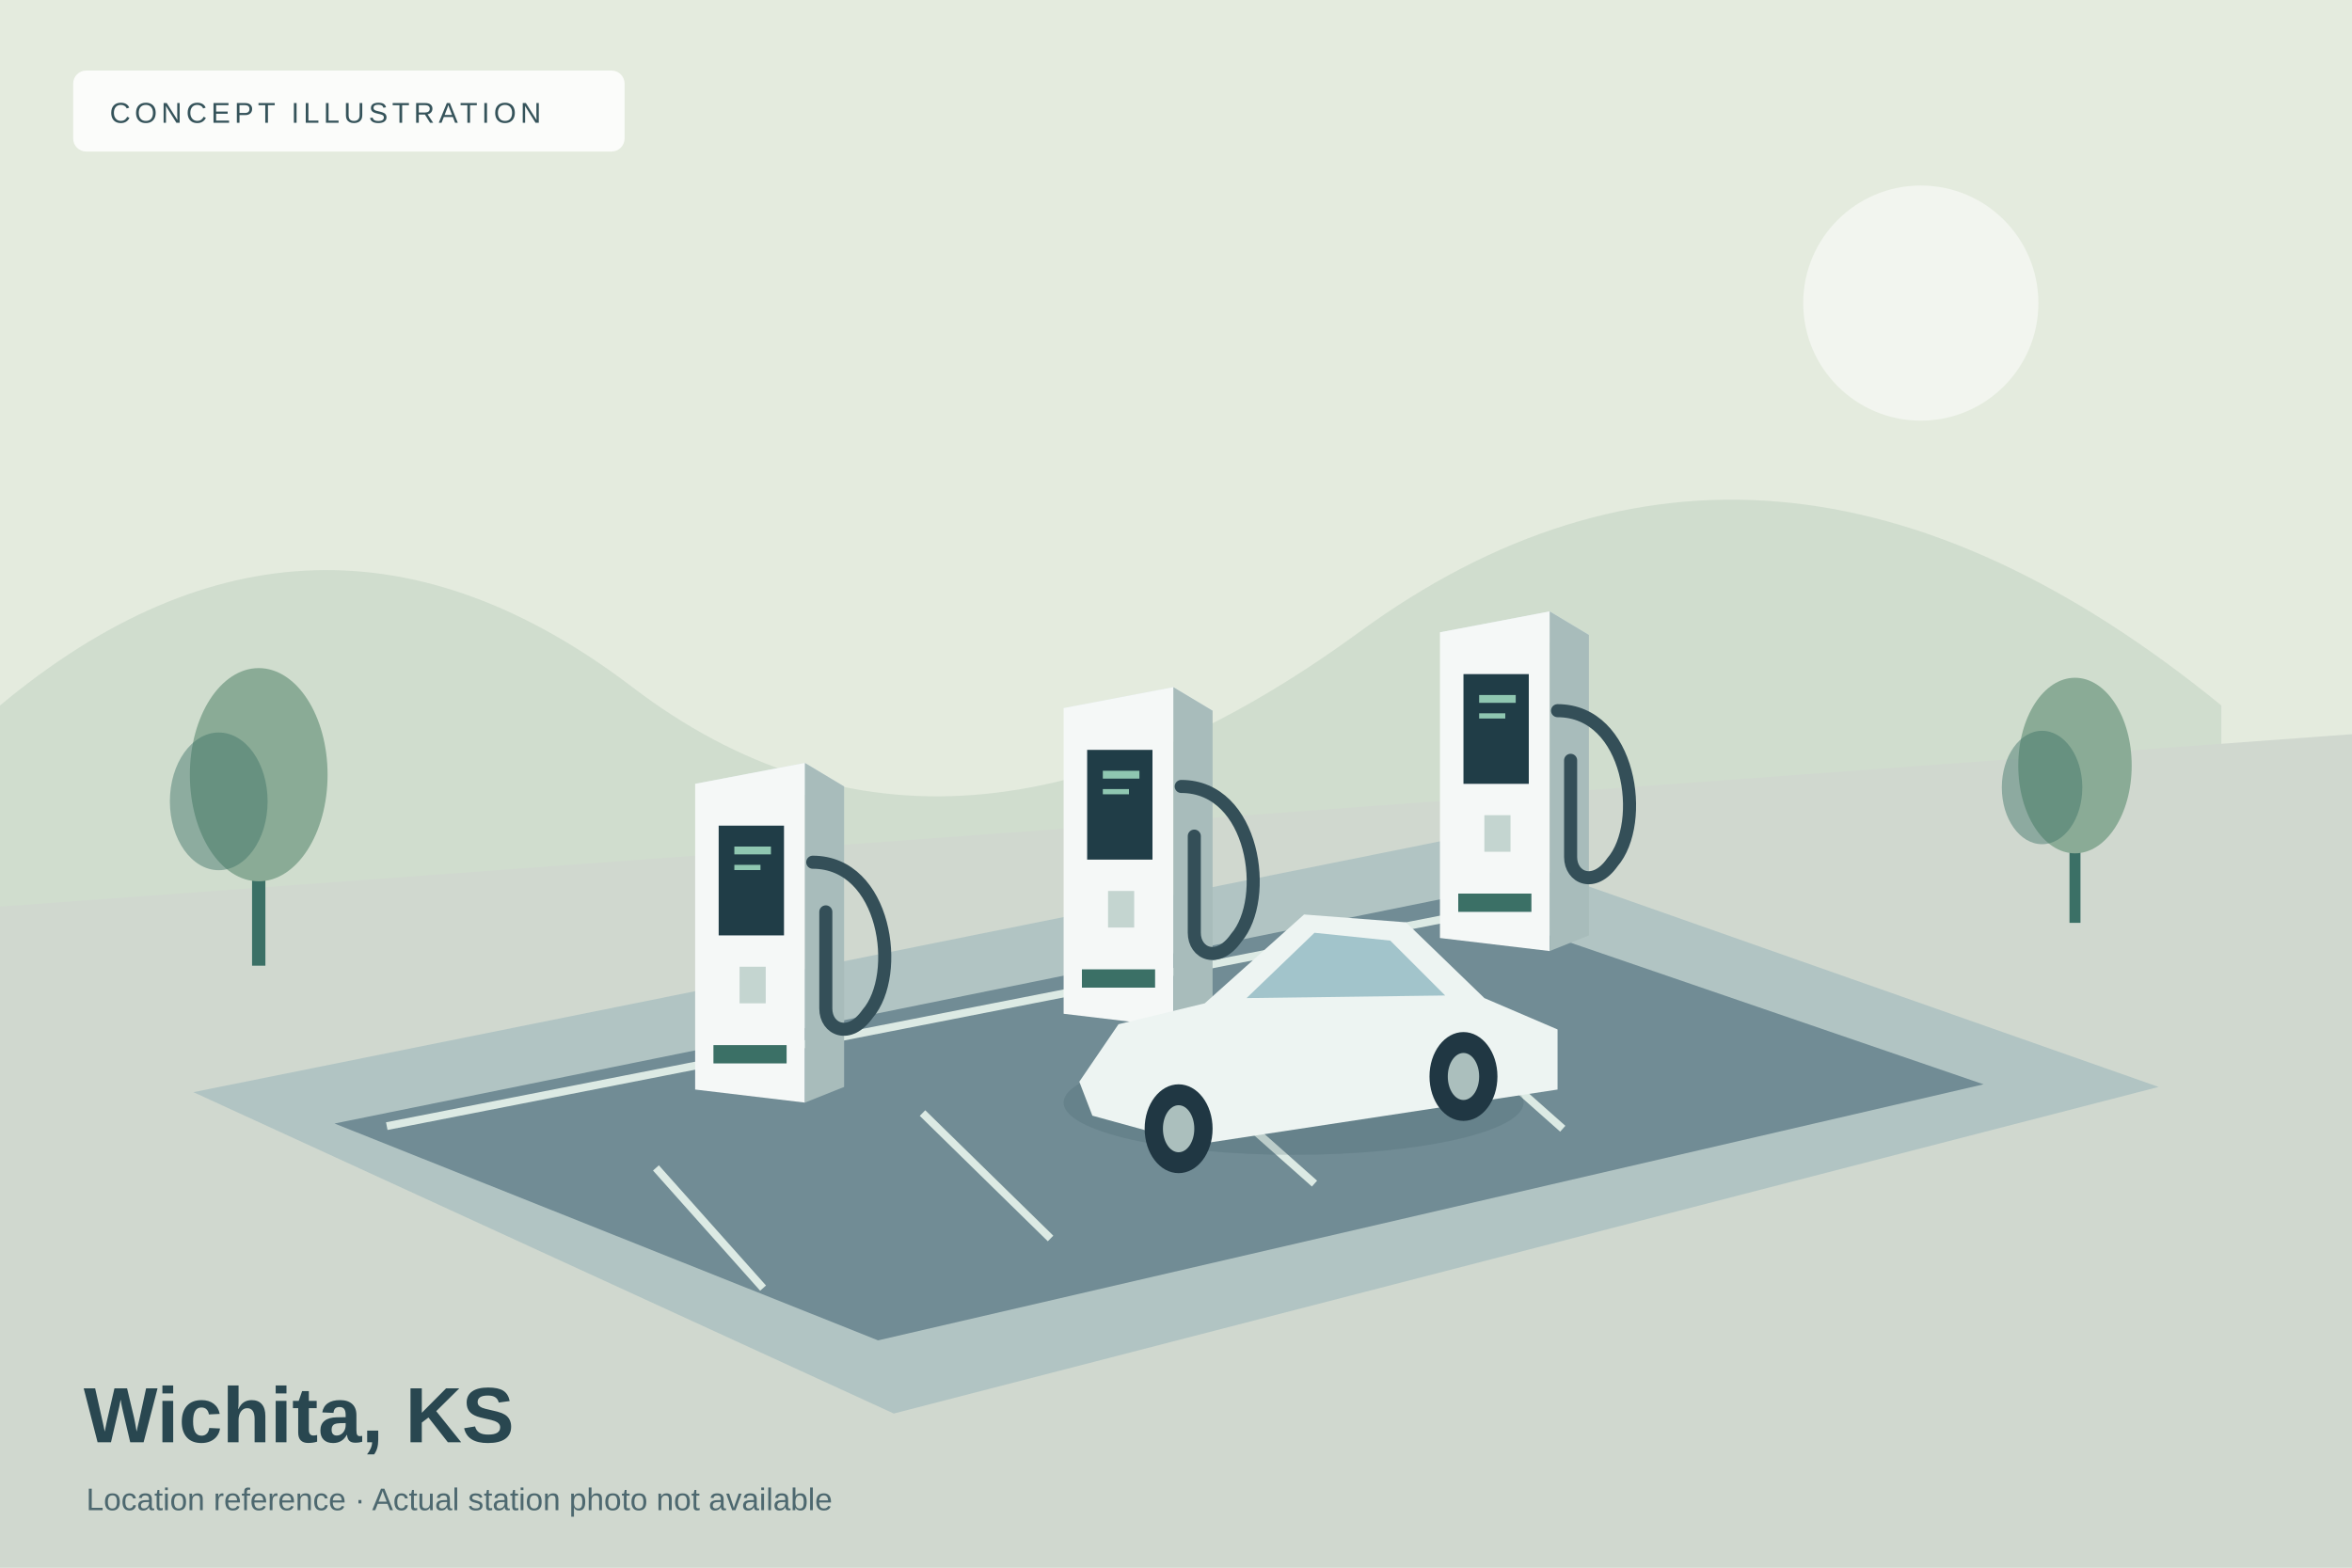
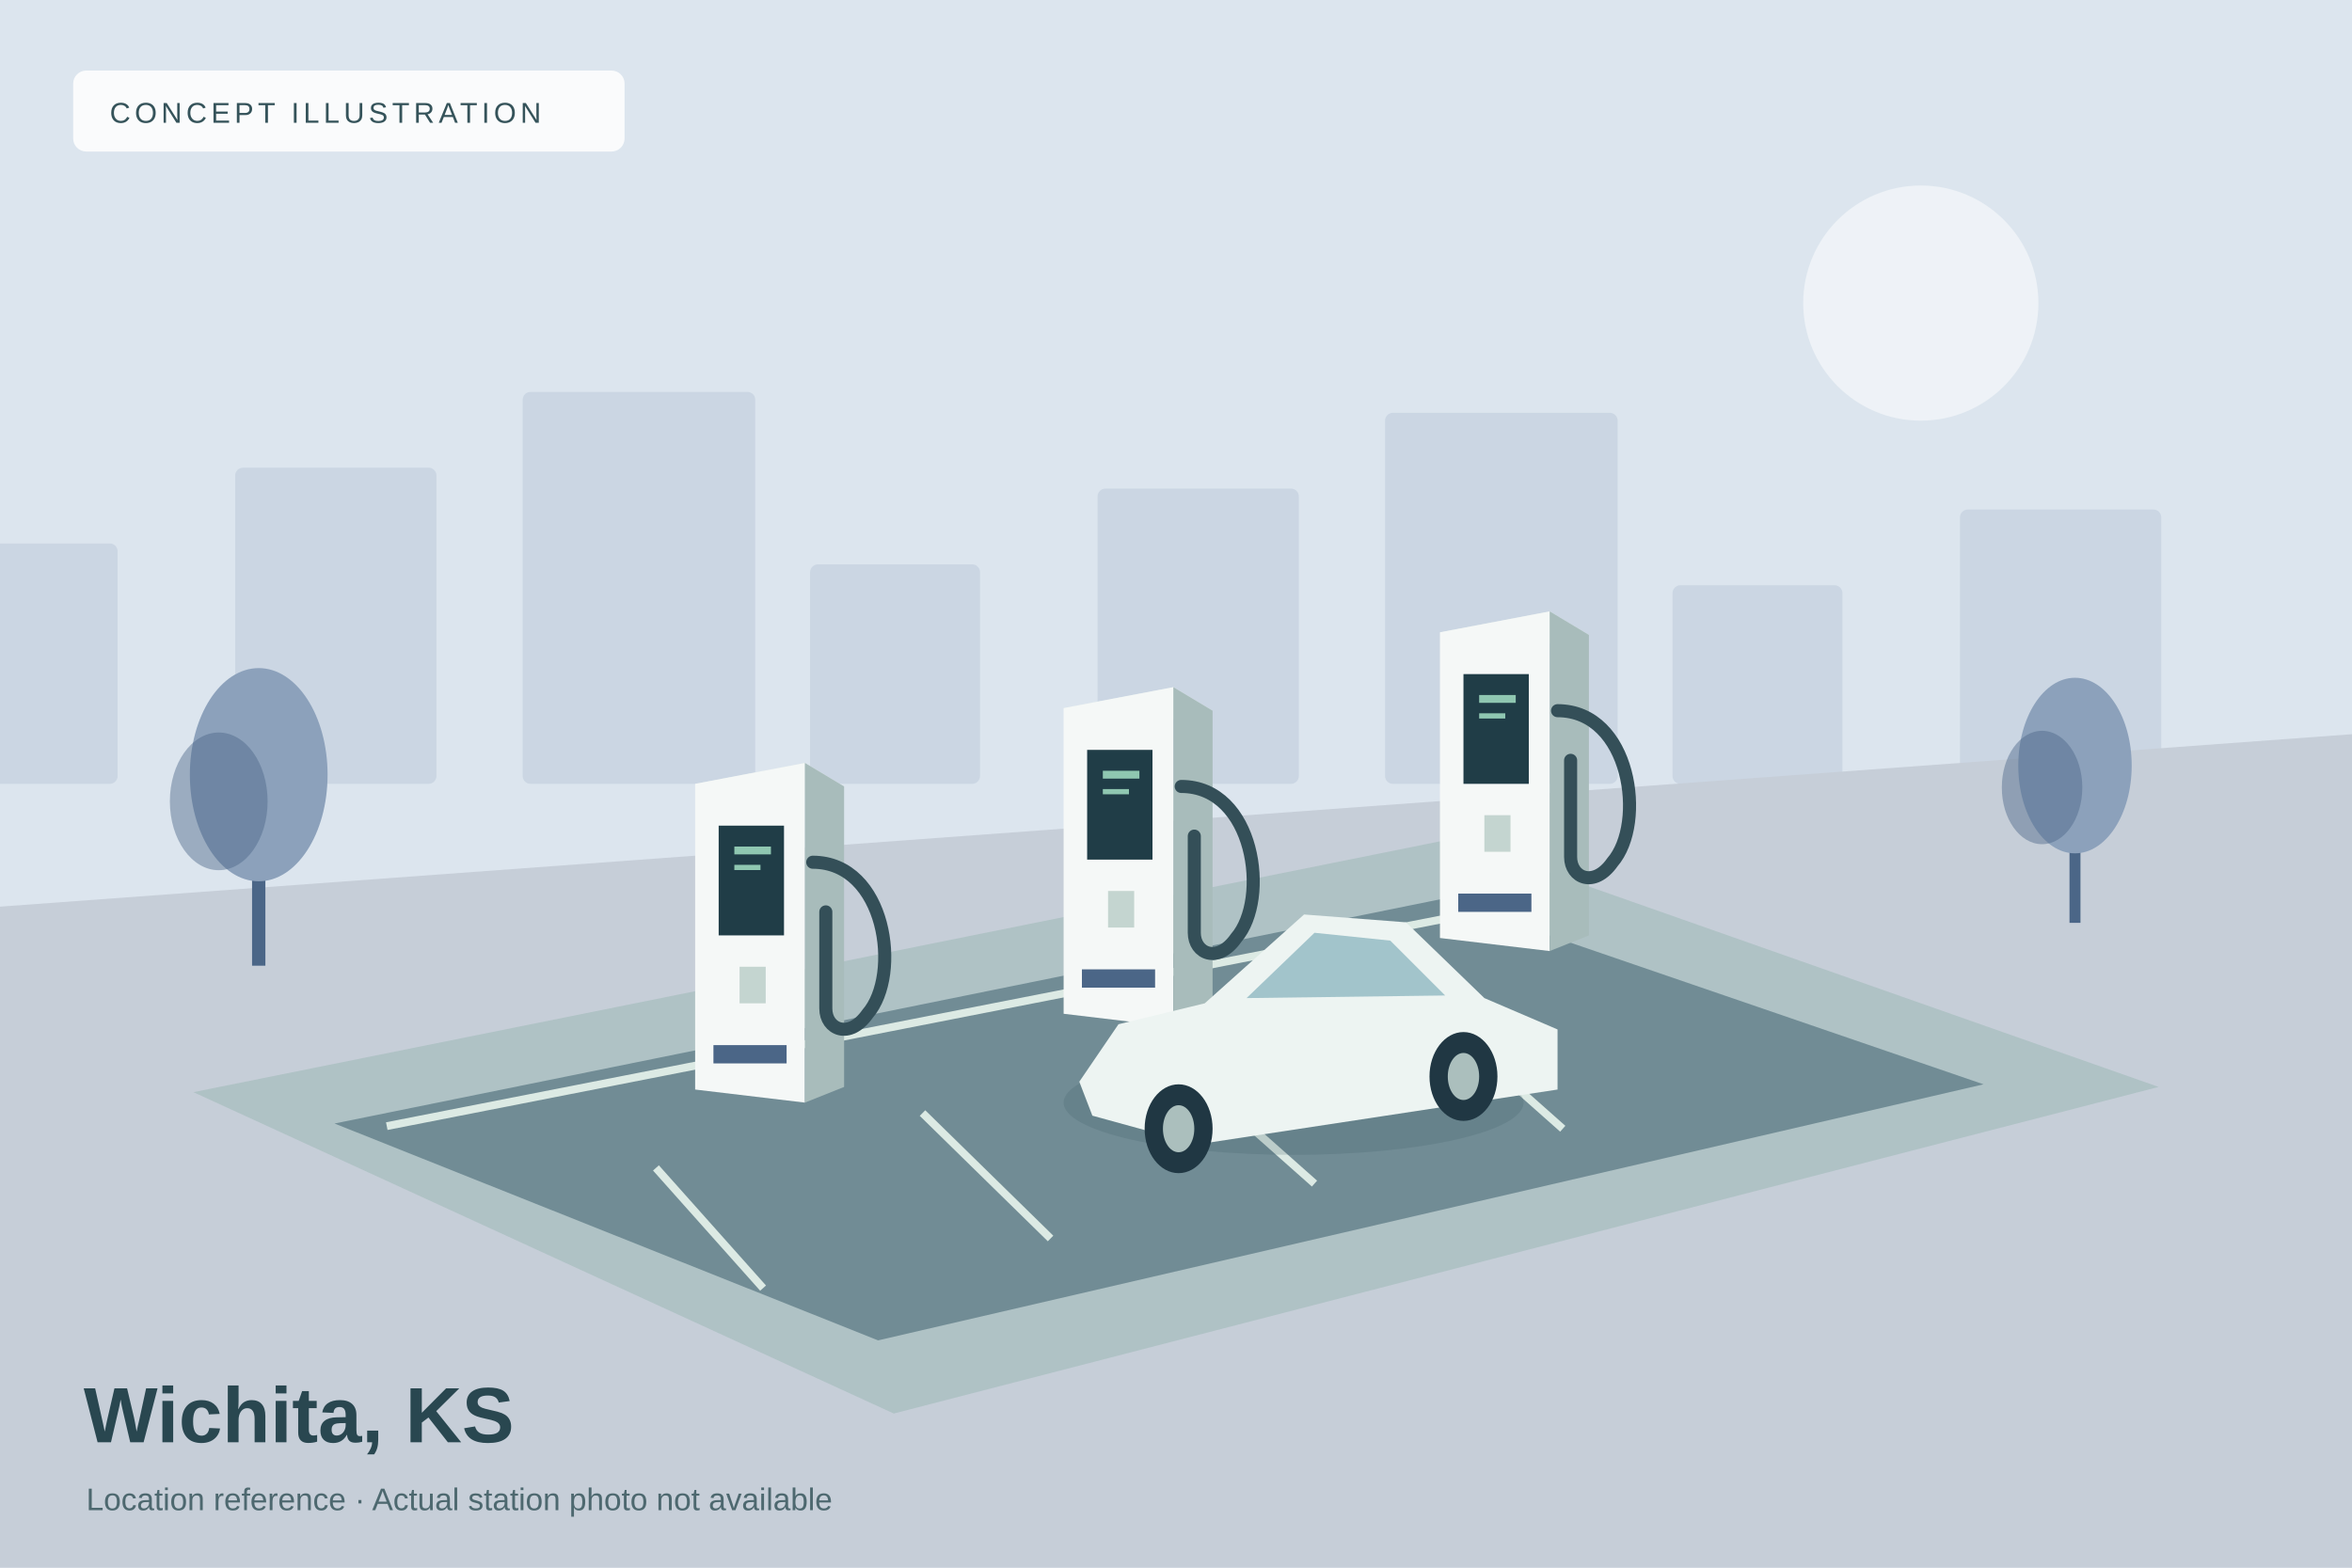
<svg xmlns="http://www.w3.org/2000/svg" viewBox="0 0 900 600" role="img" aria-label="Concept illustration for Wichita, KS; not a photograph of this location">
-   <rect width="900" height="600" fill="#e4ebde" />
+   <rect width="900" height="600" fill="#dce5ee" />
  <circle cx="735" cy="116" r="45" fill="#fff" opacity=".5" />
-   <path d="M0 270Q120 170 242 263T520 242T850 270V370H0Z" fill="#8aab96" opacity=".22" />
-   <path d="M0 347 900 281v319H0Z" fill="#d0d8cf" />
+   <rect x="-20" y="208" width="65" height="92" rx="3" fill="#8ca1bb" opacity=".22" />
+   <rect x="90" y="179" width="77" height="121" rx="3" fill="#8ca1bb" opacity=".22" />
+   <rect x="200" y="150" width="89" height="150" rx="3" fill="#8ca1bb" opacity=".22" />
+   <rect x="310" y="216" width="65" height="84" rx="3" fill="#8ca1bb" opacity=".22" />
+   <rect x="420" y="187" width="77" height="113" rx="3" fill="#8ca1bb" opacity=".22" />
+   <rect x="530" y="158" width="89" height="142" rx="3" fill="#8ca1bb" opacity=".22" />
+   <rect x="640" y="224" width="65" height="76" rx="3" fill="#8ca1bb" opacity=".22" />
+   <rect x="750" y="195" width="77" height="105" rx="3" fill="#8ca1bb" opacity=".22" />
+   <path d="M0 347 900 281v319H0Z" fill="#c6ced8" />
  <path d="m74 418 482-97 270 95-484 125Z" fill="#a9bfc0" opacity=".8" />
  <path d="m128 430 424-86 207 71-423 98z" fill="#718c95" />
  <path d="m148 431 408-80m-305 96 41 46m61-67 49 48m48-68 53 47m42-68 53 47" fill="none" stroke="#e8f4ec" stroke-width="3" opacity=".9" />
  <g transform="translate(99 305) scale(0.85)">
-     <path d="M0 0v76" stroke="#3b7066" stroke-width="6" />
-     <ellipse cx="0" cy="-10" rx="31" ry="48" fill="#8aab96" />
-     <ellipse cx="-18" cy="2" rx="22" ry="31" fill="#3b7066" opacity=".45" />
+     <path d="M0 0v76" stroke="#4b6687" stroke-width="6" />
+     <ellipse cx="0" cy="-10" rx="31" ry="48" fill="#8ca1bb" />
+     <ellipse cx="-18" cy="2" rx="22" ry="31" fill="#4b6687" opacity=".45" />
  </g>
  <g transform="translate(794 300) scale(0.7)">
-     <path d="M0 0v76" stroke="#3b7066" stroke-width="6" />
-     <ellipse cx="0" cy="-10" rx="31" ry="48" fill="#8aab96" />
-     <ellipse cx="-18" cy="2" rx="22" ry="31" fill="#3b7066" opacity=".45" />
+     <path d="M0 0v76" stroke="#4b6687" stroke-width="6" />
+     <ellipse cx="0" cy="-10" rx="31" ry="48" fill="#8ca1bb" />
+     <ellipse cx="-18" cy="2" rx="22" ry="31" fill="#4b6687" opacity=".45" />
  </g>
  <g transform="translate(266 300)">
    <path d="m0 0 42-8 15 9-42 9z" fill="#dce7e7" />
    <path d="M0 0v117l42 5V-8Z" fill="#f5f8f7" />
    <path d="m42-8 15 9v115l-15 6z" fill="#a8bcbb" />
    <path d="M9 16h25v42H9z" fill="#203d47" />
    <path d="M15 24h14v3H15zm0 7h10v2H15z" fill="#8fc7b1" />
-     <path d="M7 100h28v7H7z" fill="#3b7066" />
+     <path d="M7 100h28v7H7z" fill="#4b6687" />
    <path d="M45 30c28 0 34 43 21 58-7 10-16 6-16-2V49" fill="none" stroke="#344f58" stroke-width="5" stroke-linecap="round" />
    <path d="M17 70h10v14H17z" fill="#c4d5d0" />
  </g>
  <g transform="translate(407 271)">
    <path d="m0 0 42-8 15 9-42 9z" fill="#dce7e7" />
    <path d="M0 0v117l42 5V-8Z" fill="#f5f8f7" />
    <path d="m42-8 15 9v115l-15 6z" fill="#a8bcbb" />
    <path d="M9 16h25v42H9z" fill="#203d47" />
    <path d="M15 24h14v3H15zm0 7h10v2H15z" fill="#8fc7b1" />
-     <path d="M7 100h28v7H7z" fill="#3b7066" />
+     <path d="M7 100h28v7H7z" fill="#4b6687" />
    <path d="M45 30c28 0 34 43 21 58-7 10-16 6-16-2V49" fill="none" stroke="#344f58" stroke-width="5" stroke-linecap="round" />
    <path d="M17 70h10v14H17z" fill="#c4d5d0" />
  </g>
  <g transform="translate(551 242)">
    <path d="m0 0 42-8 15 9-42 9z" fill="#dce7e7" />
    <path d="M0 0v117l42 5V-8Z" fill="#f5f8f7" />
    <path d="m42-8 15 9v115l-15 6z" fill="#a8bcbb" />
    <path d="M9 16h25v42H9z" fill="#203d47" />
    <path d="M15 24h14v3H15zm0 7h10v2H15z" fill="#8fc7b1" />
-     <path d="M7 100h28v7H7z" fill="#3b7066" />
+     <path d="M7 100h28v7H7z" fill="#4b6687" />
    <path d="M45 30c28 0 34 43 21 58-7 10-16 6-16-2V49" fill="none" stroke="#344f58" stroke-width="5" stroke-linecap="round" />
    <path d="M17 70h10v14H17z" fill="#c4d5d0" />
  </g>
  <g transform="translate(495 412)">
    <ellipse cx="0" cy="10" rx="88" ry="20" fill="#3b5963" opacity=".2" />
    <path d="m-82 2 15-22 33-8 38-34 39 3 30 29 28 12v23l-138 21-40-11z" fill="#edf4f2" />
    <path d="m-18-30 26-25 29 3 21 21z" fill="#a2c4cb" />
    <ellipse cx="-44" cy="20" rx="13" ry="17" fill="#203743" />
    <ellipse cx="65" cy="0" rx="13" ry="17" fill="#203743" />
    <ellipse cx="-44" cy="20" rx="6" ry="9" fill="#abbfbd" />
    <ellipse cx="65" cy="0" rx="6" ry="9" fill="#abbfbd" />
  </g>
  <rect x="28" y="27" width="211" height="31" rx="5" fill="#fff" opacity=".85" />
  <text x="42" y="47" fill="#35535a" font-size="11" font-family="Arial,sans-serif" letter-spacing="1.6">CONCEPT ILLUSTRATION</text>
  <text x="32" y="552" fill="#294750" font-size="30" font-family="Arial,sans-serif" font-weight="600">Wichita, KS</text>
  <text x="33" y="578" fill="#4d686f" font-size="12" font-family="Arial,sans-serif">Location reference · Actual station photo not available</text>
</svg>
